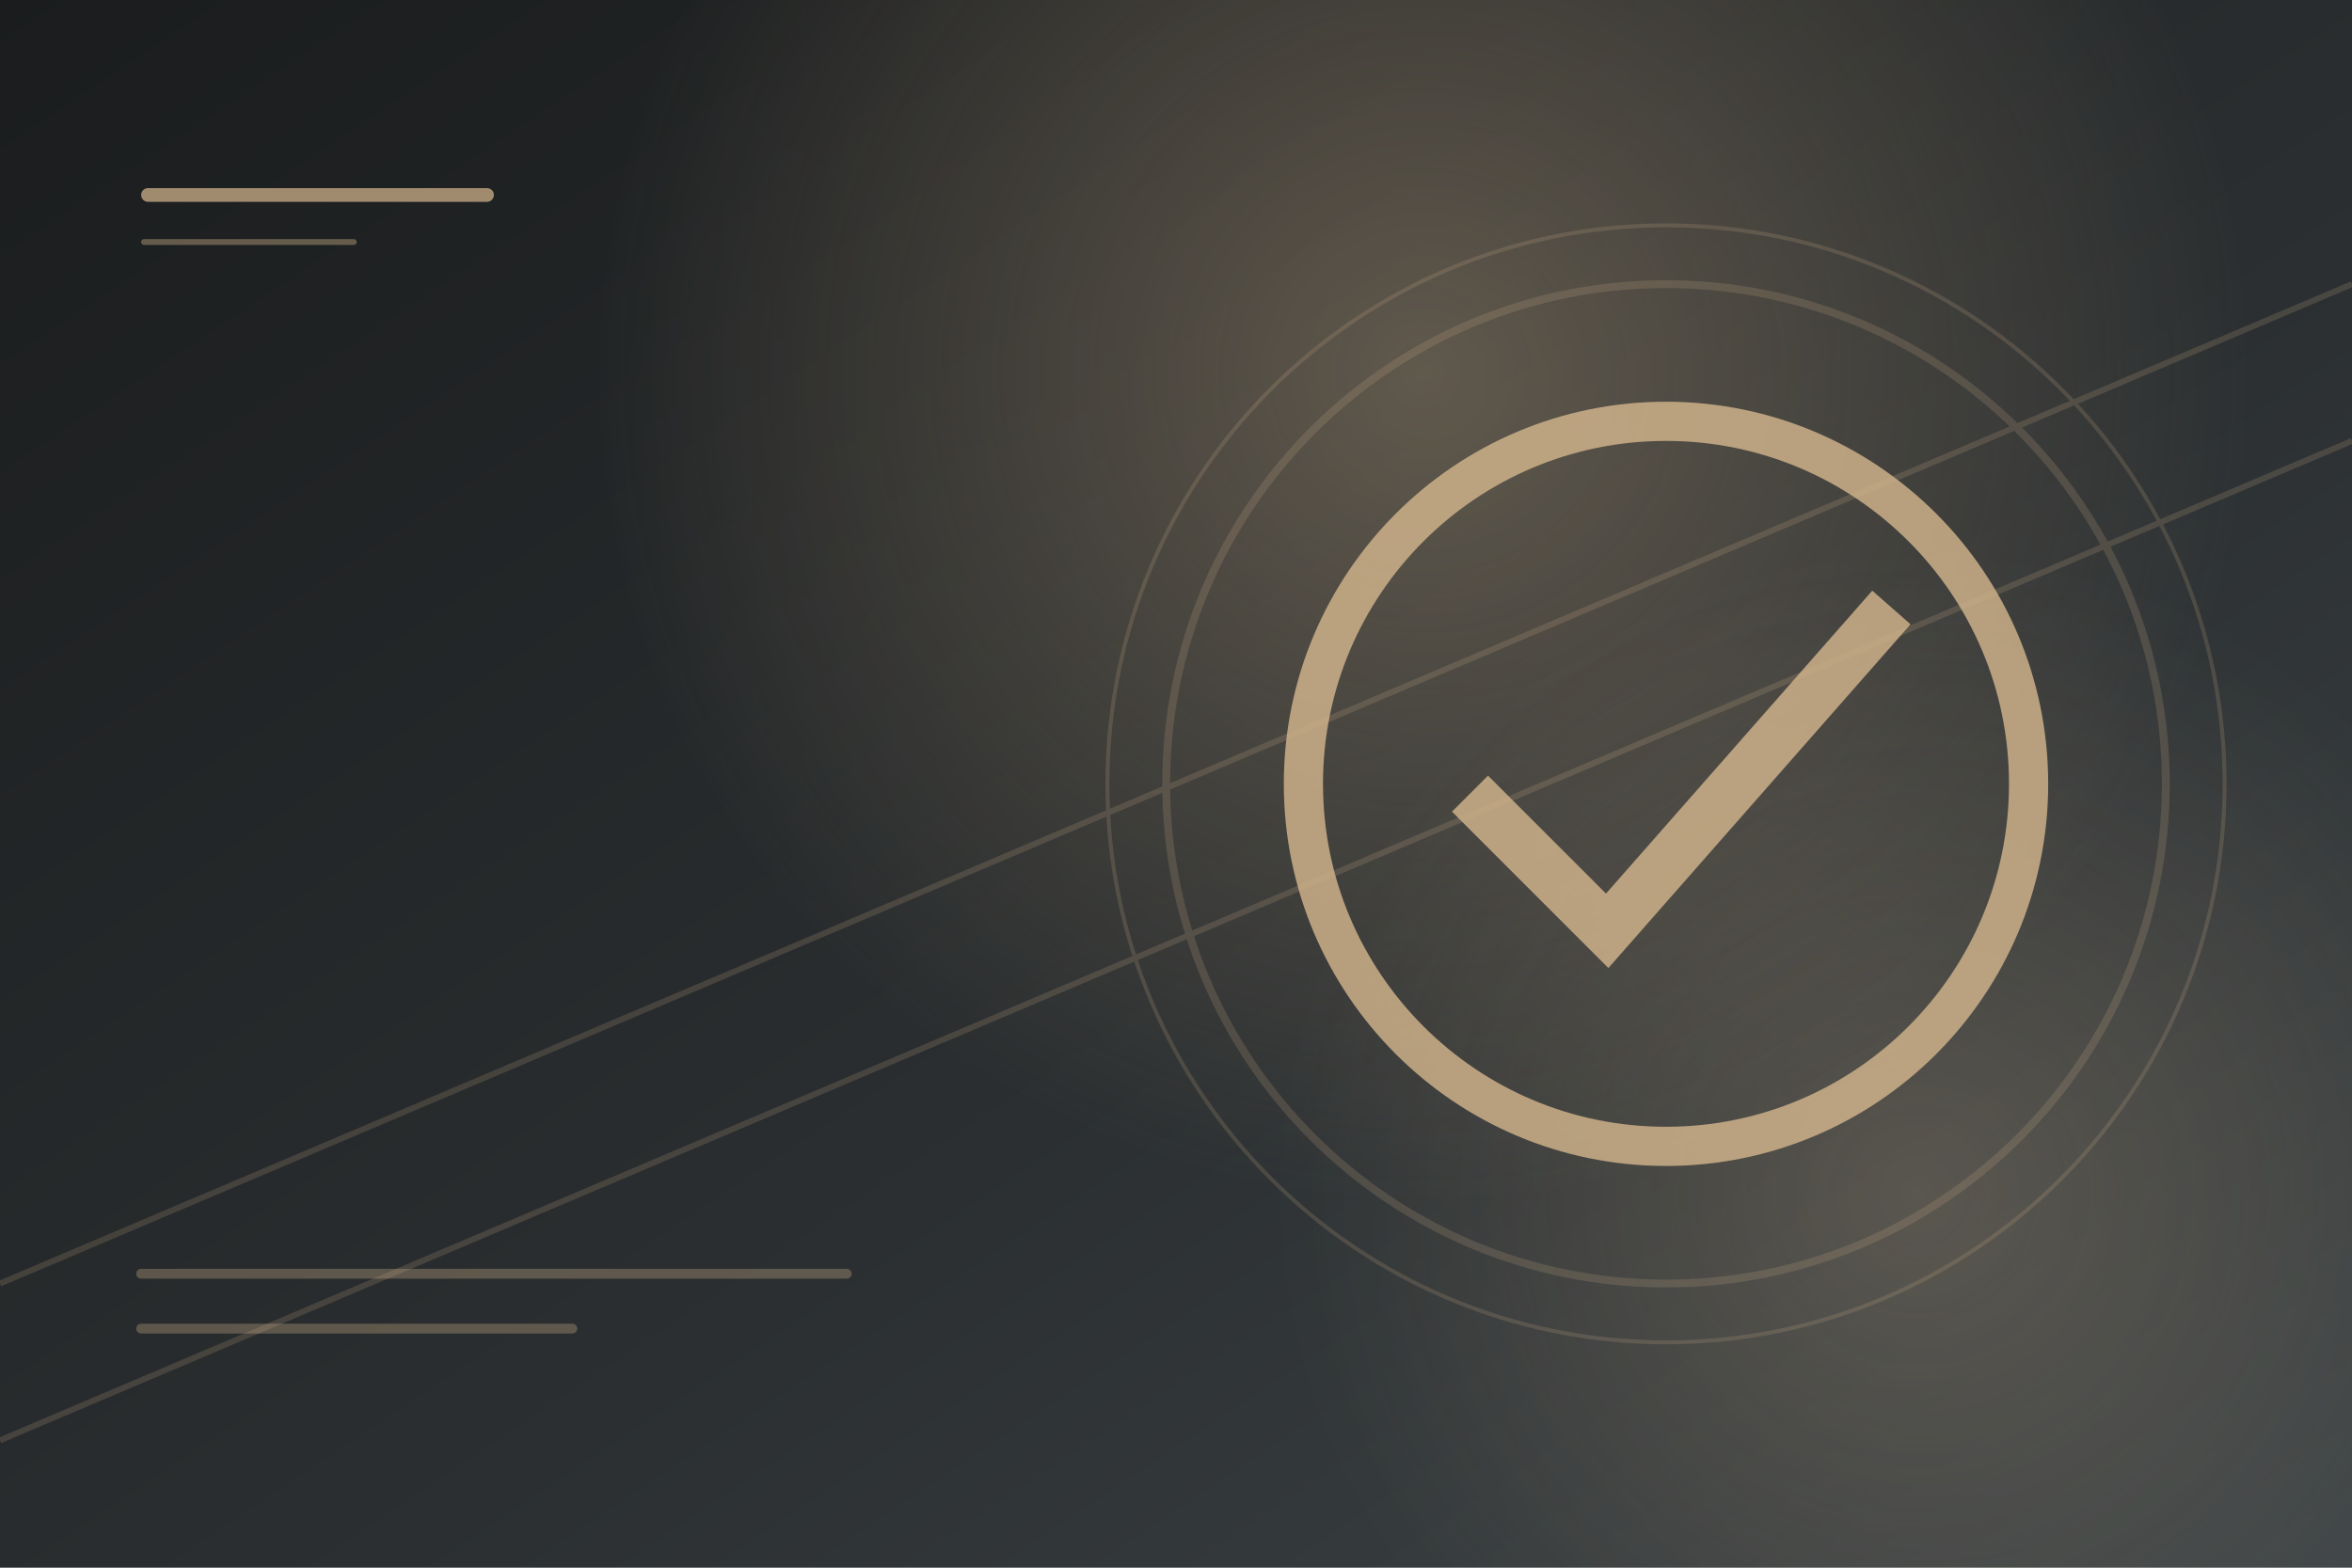
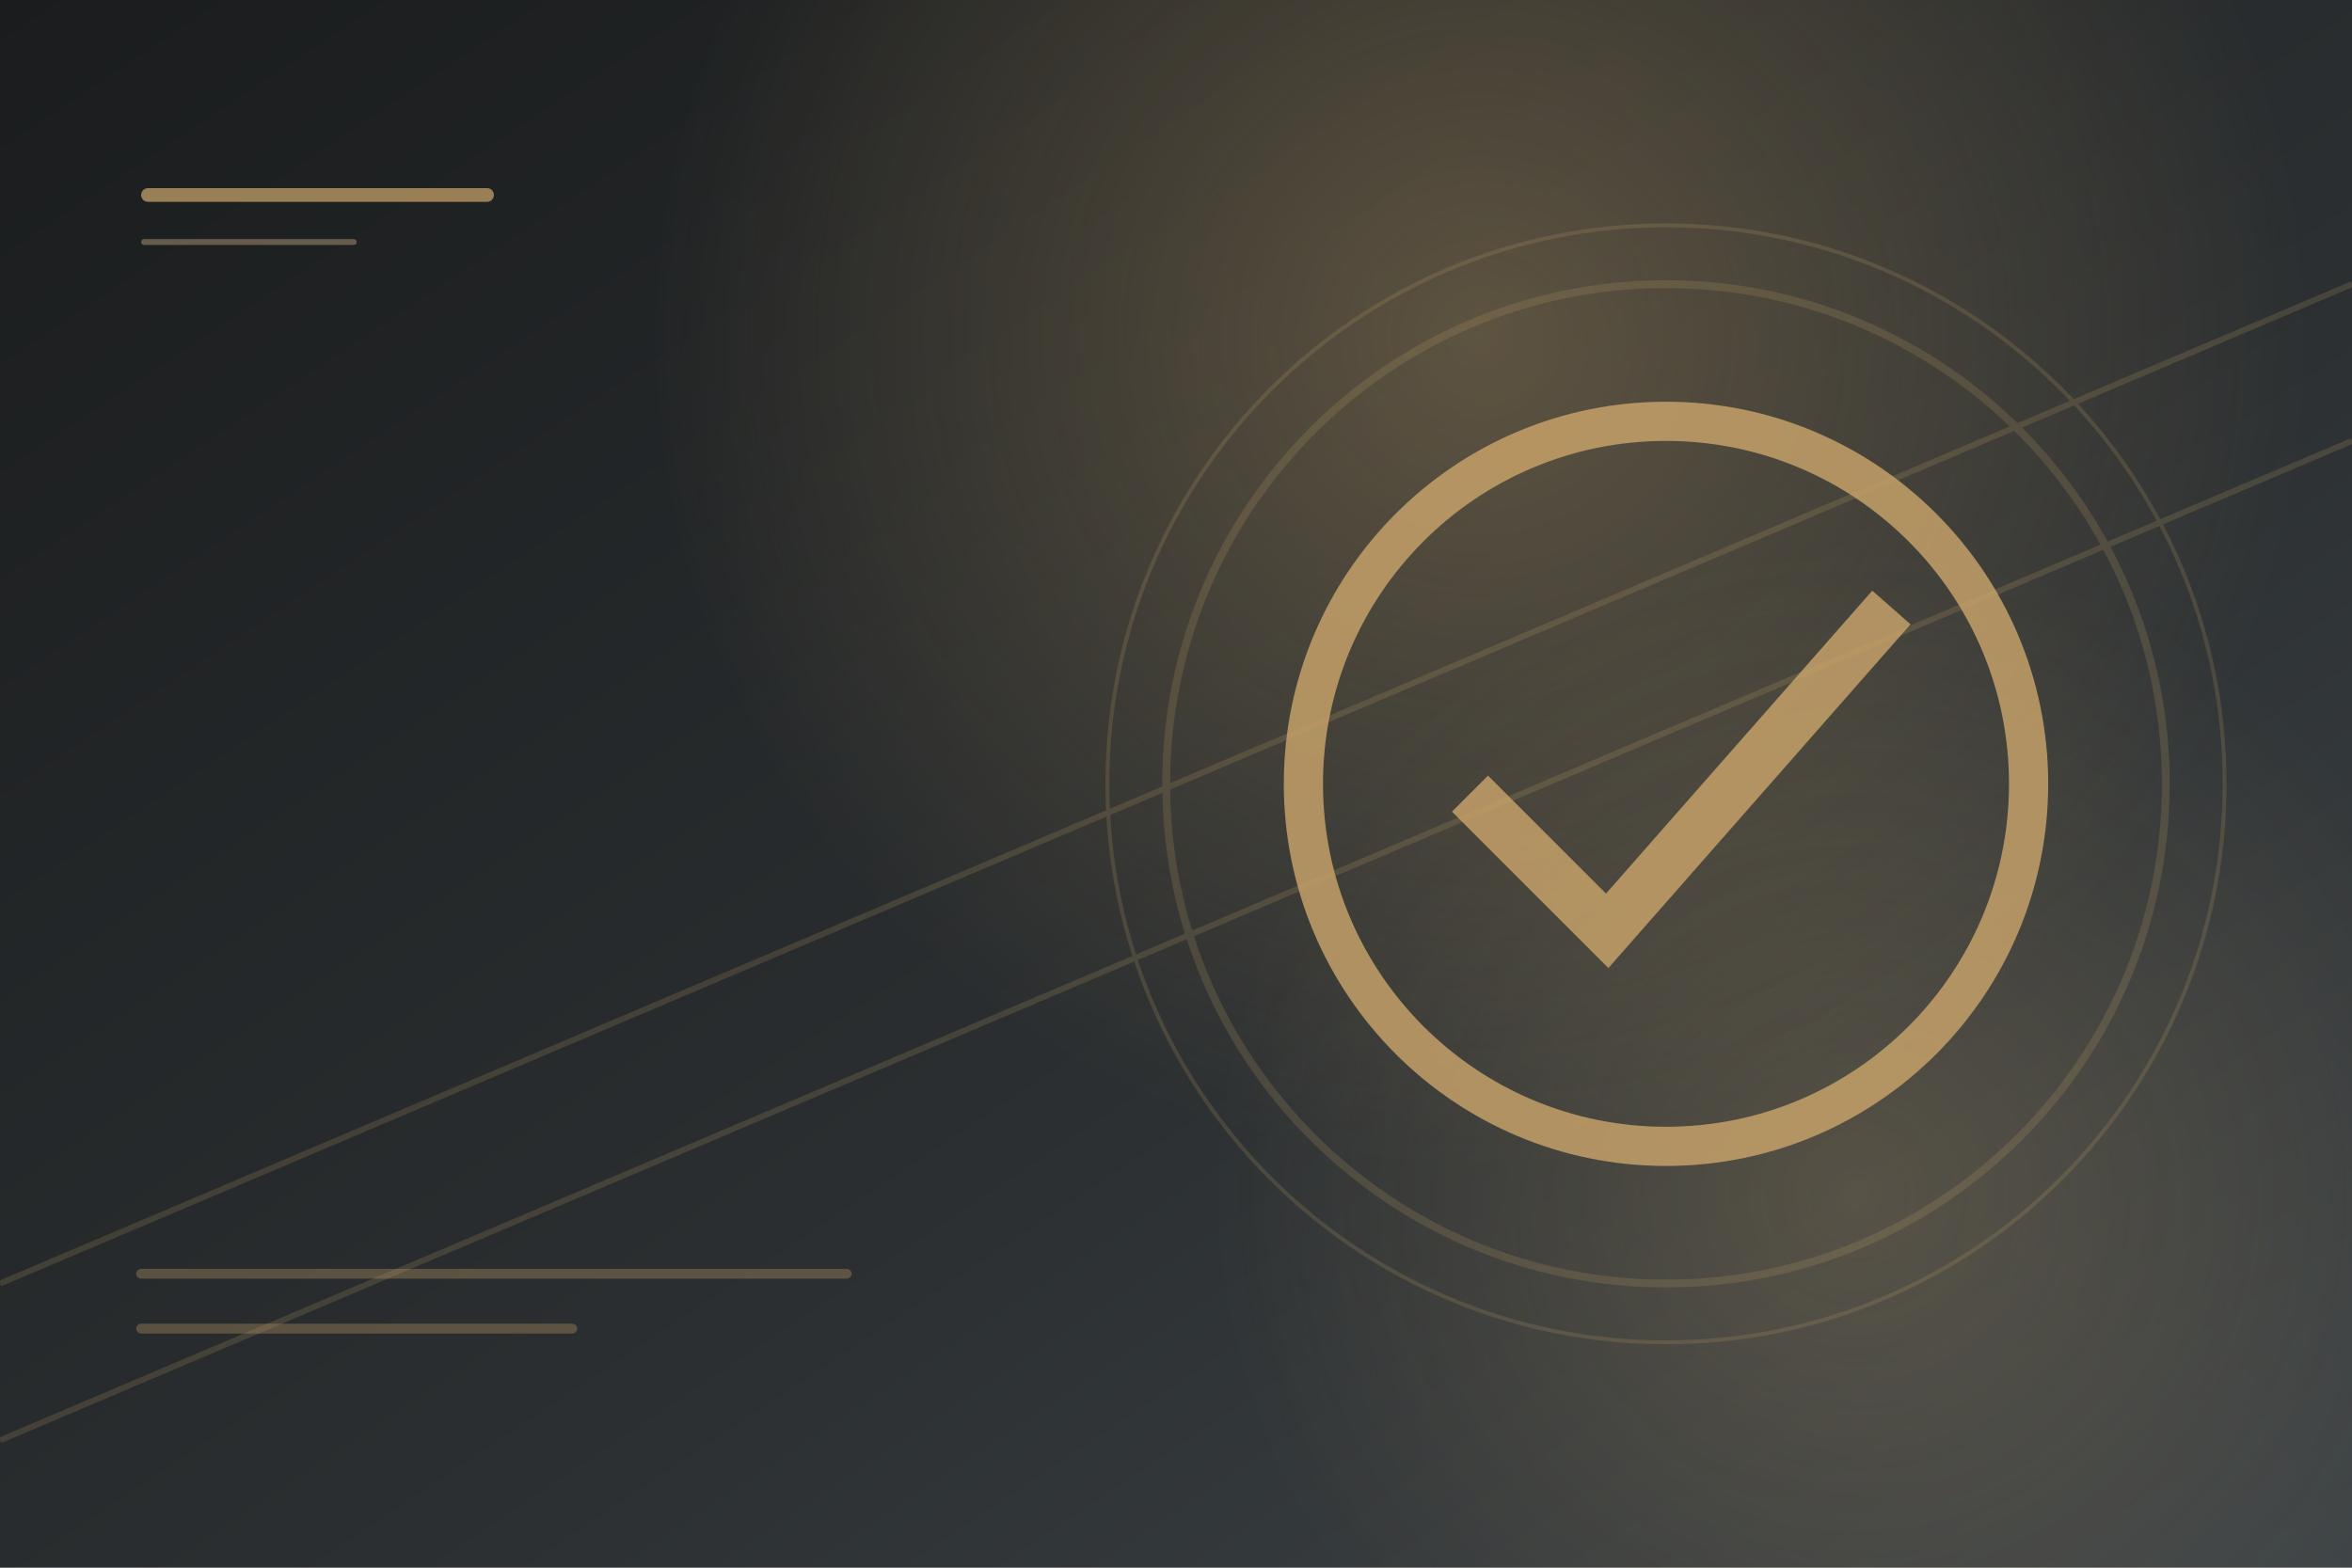
<svg xmlns="http://www.w3.org/2000/svg" width="1200" height="800" viewBox="0 0 1200 800" preserveAspectRatio="xMidYMid meet" role="img" aria-labelledby="title desc">
  <defs>
    <linearGradient id="bg" x1="0" y1="0" x2="1" y2="1">
      <stop stop-color="#1a1c1d" />
      <stop offset=".58" stop-color="#2b2f31" />
      <stop offset="1" stop-color="#3e4447" />
    </linearGradient>
    <radialGradient id="glow">
-       <stop stop-color="#d2b48c" stop-opacity=".34" />
-       <stop offset="1" stop-color="#d2b48c" stop-opacity="0" />
+       <stop stop-color="#c9a46a" stop-opacity=".34" />
+       <stop offset="1" stop-color="#c9a46a" stop-opacity="0" />
    </radialGradient>
  </defs>
  <rect width="1200" height="800" fill="url(#bg)" />
-   <circle cx="726" cy="191" r="420" fill="url(#glow)" />
-   <circle cx="979" cy="610" r="330" fill="url(#glow)" opacity=".7" />
-   <g fill="none" stroke="#d2b48c" opacity=".18">
+   <circle cx="755" cy="173" r="420" fill="url(#glow)" />
+   <circle cx="947" cy="610" r="330" fill="url(#glow)" opacity=".7" />
+   <g fill="none" stroke="#c9a46a" opacity=".18">
    <path d="M0 655 1200 145M0 735 1200 225" stroke-width="3" />
    <circle cx="850" cy="400" r="255" stroke-width="4" />
    <circle cx="850" cy="400" r="285" stroke-width="2" />
  </g>
-   <g color="#d2b48c" opacity=".82">
+   <g color="#c9a46a" opacity=".82">
    <circle cx="850" cy="400" r="185" fill="none" stroke="currentColor" stroke-width="20" />
    <path d="m750 405 70 70 145-165" fill="none" stroke="currentColor" stroke-width="26" />
  </g>
-   <rect x="72" y="96" width="180" height="7" rx="3.5" fill="#d2b48c" opacity=".72" />
+   <rect x="72" y="96" width="180" height="7" rx="3.5" fill="#c9a46a" opacity=".72" />
  <rect x="72" y="122" width="110" height="3" rx="1.5" fill="#d2b48c" opacity=".4" />
-   <path d="M72 650h360M72 678h220" stroke="#d2b48c" stroke-width="5" stroke-linecap="round" opacity=".32" />
+   <path d="M72 650h360M72 678h220" stroke="#c9a46a" stroke-width="5" stroke-linecap="round" opacity=".32" />
</svg>
